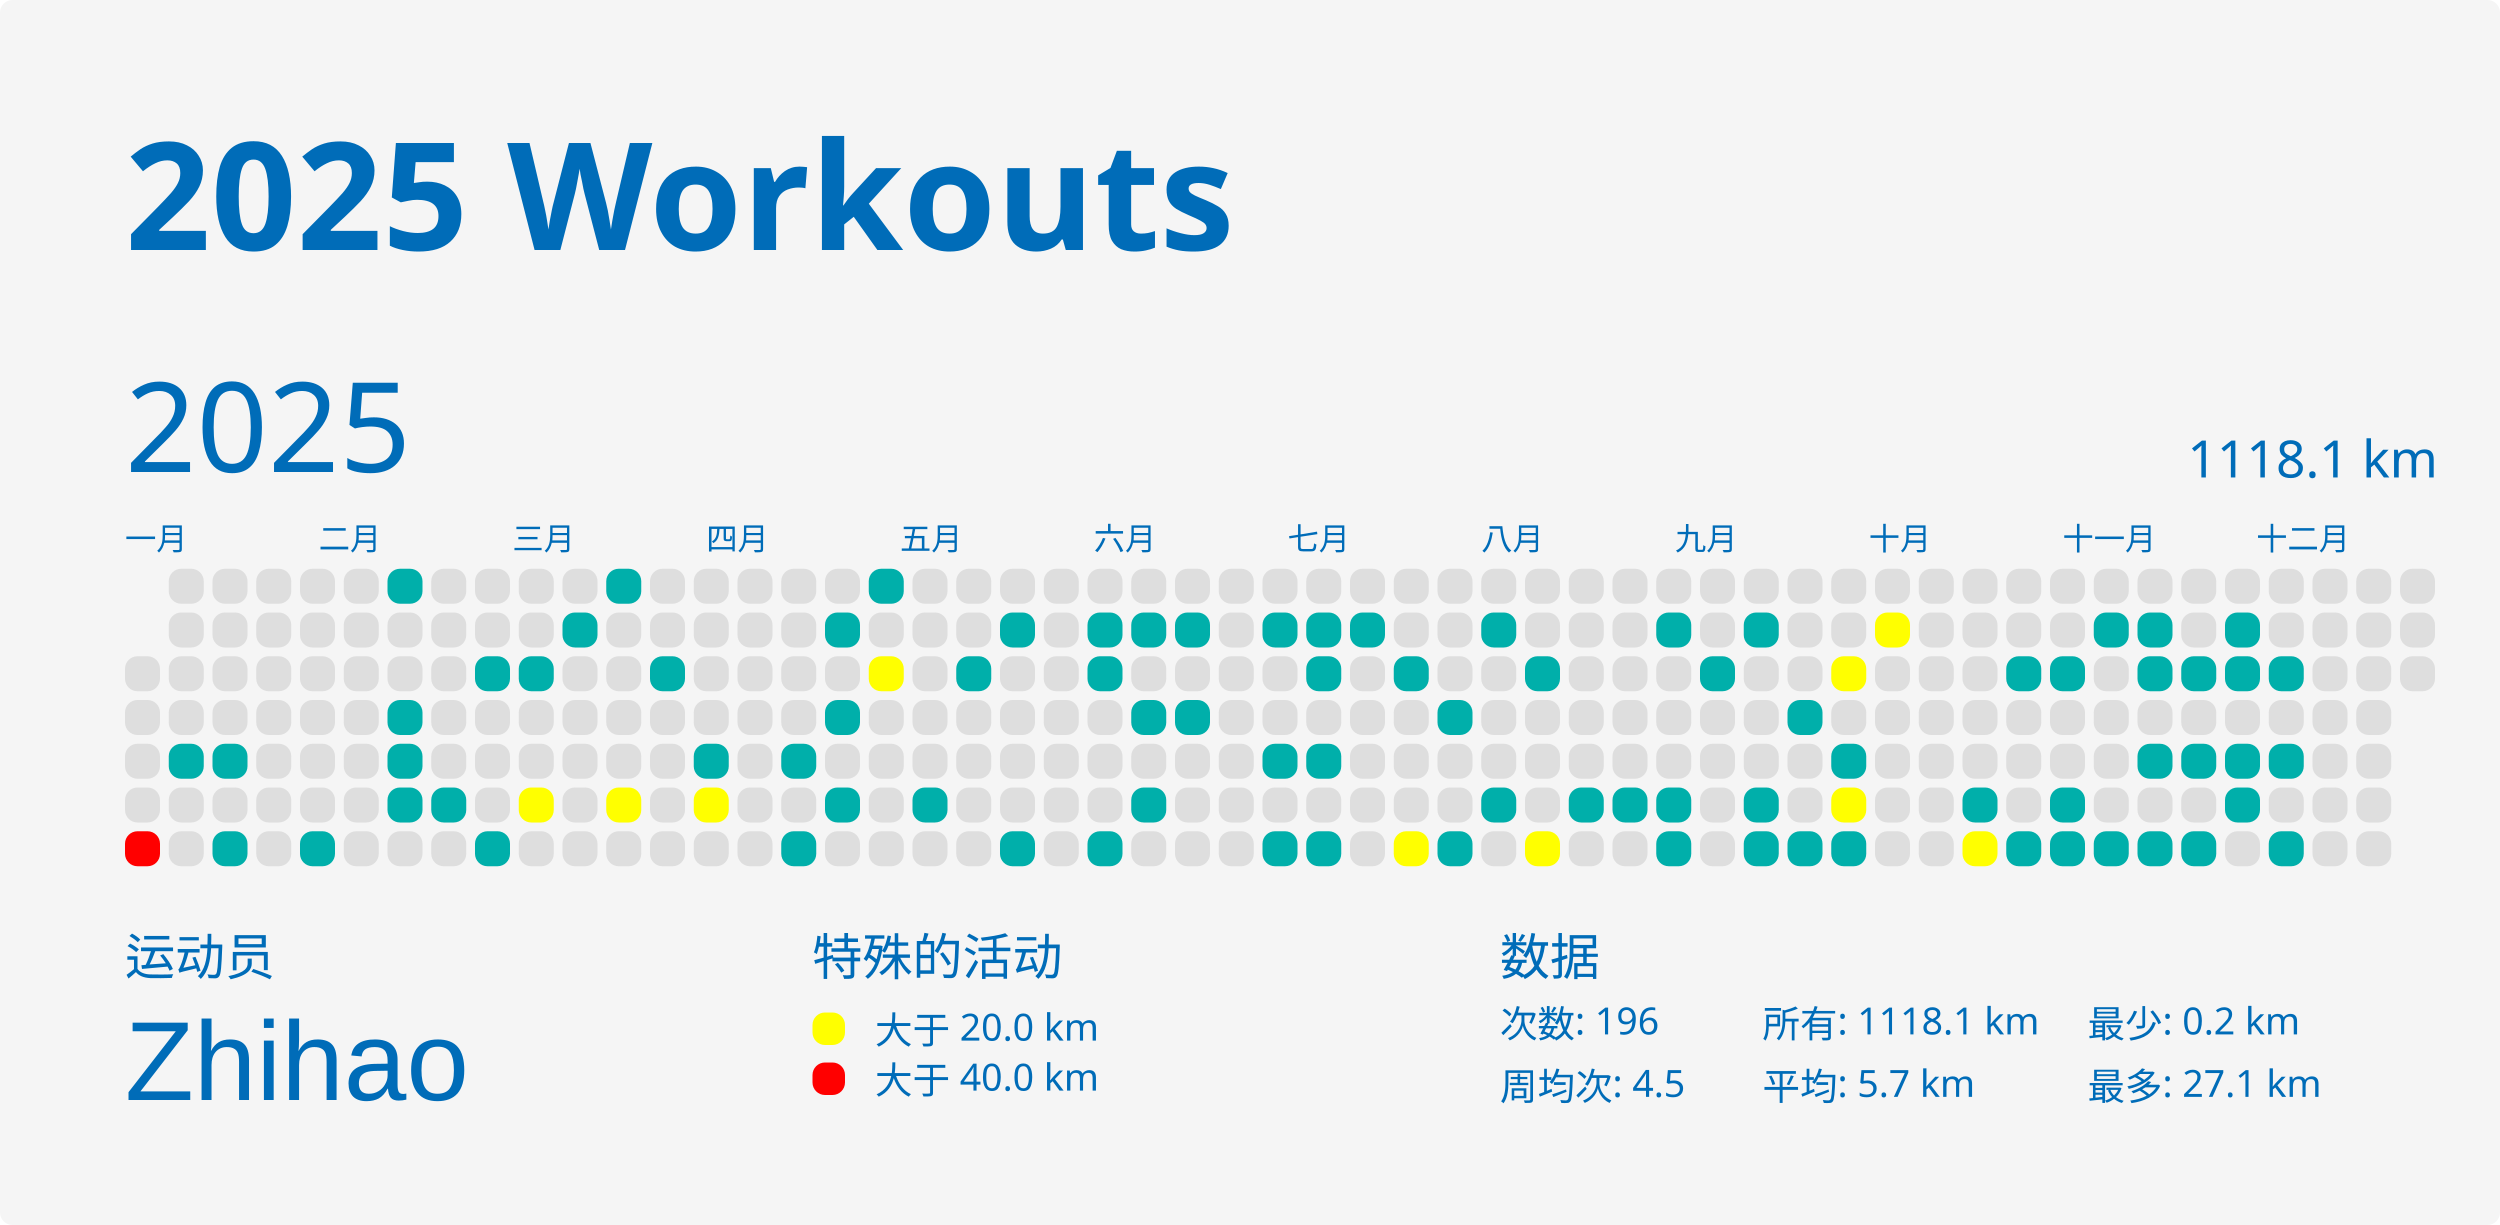
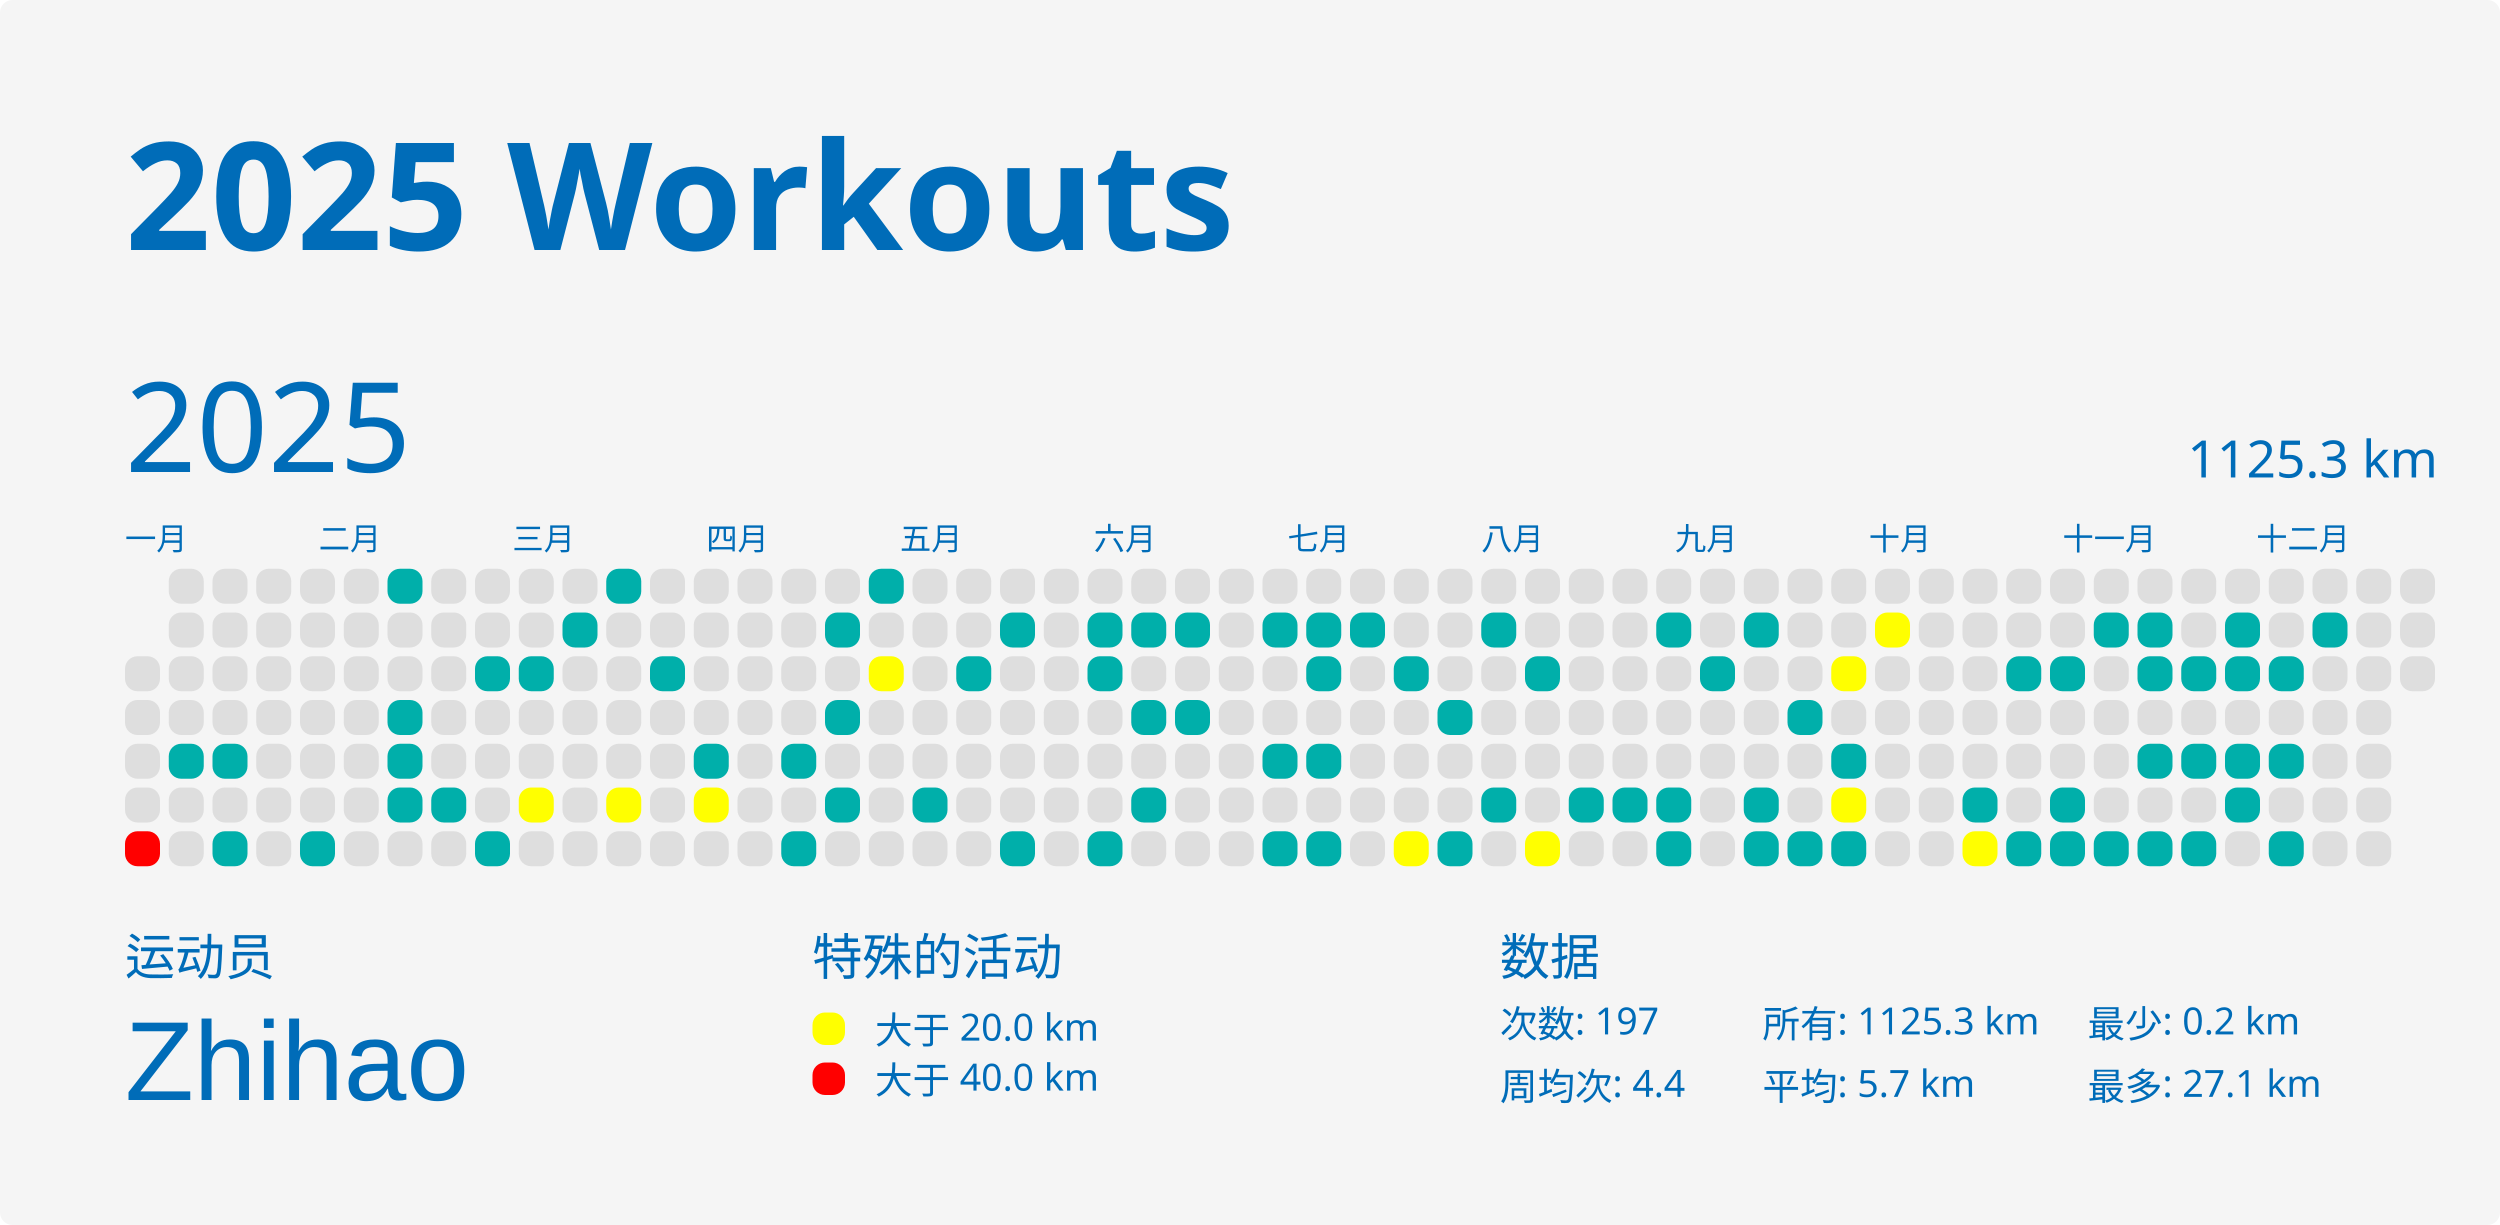
<svg xmlns="http://www.w3.org/2000/svg" baseProfile="full" height="98mm" version="1.1" viewBox="0,0,200,98" width="200mm">
  <defs />
  <rect fill="#f5f5f5" height="98" rx="1" ry="1" width="200" x="0" y="0" />
  <text fill="#006cb8" style="font-size:12px; font-family:MGI-Regular; font-weight:bold;" x="10" y="20">2025 Workouts</text>
  <text fill="#006cb8" style="font-size:4px; font-family:MGI-Regular" x="10" y="78">运动员</text>
  <text fill="#006cb8" style="font-size:9px; font-family:Arial" x="10" y="88">Zhihao</text>
  <text fill="#006cb8" style="font-size:4px; font-family:MGI-Regular" x="65" y="78">特殊的活动</text>
  <rect fill="yellow" height="2.6" rx="1" ry="1" width="2.6" x="65" y="81" />
  <text fill="#006cb8" style="font-size:3px; font-family:MGI-Regular" x="70" y="83.5">大于 20.0 km</text>
  <rect fill="red" height="2.6" rx="1" ry="1" width="2.6" x="65" y="85" />
  <text fill="#006cb8" style="font-size:3px; font-family:MGI-Regular" x="70" y="87.5">大于 40.0 km</text>
  <text fill="#006cb8" style="font-size:4px; font-family:MGI-Regular" x="120" y="78">数据</text>
-   <text fill="#006cb8" style="font-size:3px; font-family:MGI-Regular" x="120" y="83">次数: 196</text>
-   <text fill="#006cb8" style="font-size:3px; font-family:MGI-Regular" x="120" y="88">周均次: 4.5</text>
-   <text fill="#006cb8" style="font-size:3px; font-family:MGI-Regular" x="141" y="83">所有: 1118.1 km</text>
+   <text fill="#006cb8" style="font-size:3px; font-family:MGI-Regular" x="120" y="83">次数: 197</text>
+   <text fill="#006cb8" style="font-size:3px; font-family:MGI-Regular" x="120" y="88">周均次: 4.4</text>
+   <text fill="#006cb8" style="font-size:3px; font-family:MGI-Regular" x="141" y="83">所有: 1125.3 km</text>
  <text fill="#006cb8" style="font-size:3px; font-family:MGI-Regular" x="141" y="88">平均: 5.7 km</text>
  <text fill="#006cb8" style="font-size:3px; font-family:MGI-Regular" x="167" y="83">最少: 0.2 km</text>
  <text fill="#006cb8" style="font-size:3px; font-family:MGI-Regular" x="167" y="88">最多: 27.1 km</text>
  <text dominant-baseline="hanging" fill="#006cb8" style="font-size:10.0px; font-family:MGI-Regular;" x="10" y="30">2025</text>
-   <text dominant-baseline="hanging" fill="#006cb8" style="font-size:4.125px; font-family:MGI-Regular;" x="175" y="35">1118.1 km</text>
+   <text dominant-baseline="hanging" fill="#006cb8" style="font-size:4.125px; font-family:MGI-Regular;" x="175" y="35">1125.3 km</text>
  <text fill="#006cb8" style="font-size:2.5px; font-family:MGI-Regular" x="10.0" y="44">一月</text>
  <text fill="#006cb8" style="font-size:2.5px; font-family:MGI-Regular" x="25.5" y="44">二月</text>
  <text fill="#006cb8" style="font-size:2.5px; font-family:MGI-Regular" x="41.0" y="44">三月</text>
  <text fill="#006cb8" style="font-size:2.5px; font-family:MGI-Regular" x="56.5" y="44">四月</text>
  <text fill="#006cb8" style="font-size:2.5px; font-family:MGI-Regular" x="72.0" y="44">五月</text>
  <text fill="#006cb8" style="font-size:2.5px; font-family:MGI-Regular" x="87.5" y="44">六月</text>
  <text fill="#006cb8" style="font-size:2.5px; font-family:MGI-Regular" x="103.0" y="44">七月</text>
  <text fill="#006cb8" style="font-size:2.5px; font-family:MGI-Regular" x="118.5" y="44">八月</text>
  <text fill="#006cb8" style="font-size:2.5px; font-family:MGI-Regular" x="134.0" y="44">九月</text>
  <text fill="#006cb8" style="font-size:2.5px; font-family:MGI-Regular" x="149.5" y="44">十月</text>
  <text fill="#006cb8" style="font-size:2.5px; font-family:MGI-Regular" x="165.0" y="44">十一月</text>
  <text fill="#006cb8" style="font-size:2.5px; font-family:MGI-Regular" x="180.5" y="44">十二月</text>
  <rect fill="#dedede" height="2.8" rx="1" ry="1" width="2.8" x="10.0" y="52.5" />
  <rect fill="#dedede" height="2.8" rx="1" ry="1" width="2.8" x="10.0" y="56.0" />
  <rect fill="#dedede" height="2.8" rx="1" ry="1" width="2.8" x="10.0" y="59.5" />
  <rect fill="#dedede" height="2.8" rx="1" ry="1" width="2.8" x="10.0" y="63.0" />
  <rect fill="red" height="2.8" rx="1" ry="1" width="2.8" x="10.0" y="66.5" />
  <rect fill="#dedede" height="2.8" rx="1" ry="1" width="2.8" x="13.5" y="45.5" />
  <rect fill="#dedede" height="2.8" rx="1" ry="1" width="2.8" x="13.5" y="49.0" />
  <rect fill="#dedede" height="2.8" rx="1" ry="1" width="2.8" x="13.5" y="52.5" />
  <rect fill="#dedede" height="2.8" rx="1" ry="1" width="2.8" x="13.5" y="56.0" />
  <rect fill="#00AFAA" height="2.8" rx="1" ry="1" width="2.8" x="13.5" y="59.5" />
  <rect fill="#dedede" height="2.8" rx="1" ry="1" width="2.8" x="13.5" y="63.0" />
  <rect fill="#dedede" height="2.8" rx="1" ry="1" width="2.8" x="13.5" y="66.5" />
  <rect fill="#dedede" height="2.8" rx="1" ry="1" width="2.8" x="17.0" y="45.5" />
  <rect fill="#dedede" height="2.8" rx="1" ry="1" width="2.8" x="17.0" y="49.0" />
  <rect fill="#dedede" height="2.8" rx="1" ry="1" width="2.8" x="17.0" y="52.5" />
  <rect fill="#dedede" height="2.8" rx="1" ry="1" width="2.8" x="17.0" y="56.0" />
  <rect fill="#00AFAA" height="2.8" rx="1" ry="1" width="2.8" x="17.0" y="59.5" />
  <rect fill="#dedede" height="2.8" rx="1" ry="1" width="2.8" x="17.0" y="63.0" />
  <rect fill="#00AFAA" height="2.8" rx="1" ry="1" width="2.8" x="17.0" y="66.5" />
  <rect fill="#dedede" height="2.8" rx="1" ry="1" width="2.8" x="20.5" y="45.5" />
  <rect fill="#dedede" height="2.8" rx="1" ry="1" width="2.8" x="20.5" y="49.0" />
  <rect fill="#dedede" height="2.8" rx="1" ry="1" width="2.8" x="20.5" y="52.5" />
  <rect fill="#dedede" height="2.8" rx="1" ry="1" width="2.8" x="20.5" y="56.0" />
  <rect fill="#dedede" height="2.8" rx="1" ry="1" width="2.8" x="20.5" y="59.5" />
  <rect fill="#dedede" height="2.8" rx="1" ry="1" width="2.8" x="20.5" y="63.0" />
  <rect fill="#dedede" height="2.8" rx="1" ry="1" width="2.8" x="20.5" y="66.5" />
  <rect fill="#dedede" height="2.8" rx="1" ry="1" width="2.8" x="24.0" y="45.5" />
  <rect fill="#dedede" height="2.8" rx="1" ry="1" width="2.8" x="24.0" y="49.0" />
  <rect fill="#dedede" height="2.8" rx="1" ry="1" width="2.8" x="24.0" y="52.5" />
  <rect fill="#dedede" height="2.8" rx="1" ry="1" width="2.8" x="24.0" y="56.0" />
  <rect fill="#dedede" height="2.8" rx="1" ry="1" width="2.8" x="24.0" y="59.5" />
  <rect fill="#dedede" height="2.8" rx="1" ry="1" width="2.8" x="24.0" y="63.0" />
  <rect fill="#00AFAA" height="2.8" rx="1" ry="1" width="2.8" x="24.0" y="66.5" />
  <rect fill="#dedede" height="2.8" rx="1" ry="1" width="2.8" x="27.5" y="45.5" />
  <rect fill="#dedede" height="2.8" rx="1" ry="1" width="2.8" x="27.5" y="49.0" />
  <rect fill="#dedede" height="2.8" rx="1" ry="1" width="2.8" x="27.5" y="52.5" />
  <rect fill="#dedede" height="2.8" rx="1" ry="1" width="2.8" x="27.5" y="56.0" />
  <rect fill="#dedede" height="2.8" rx="1" ry="1" width="2.8" x="27.5" y="59.5" />
  <rect fill="#dedede" height="2.8" rx="1" ry="1" width="2.8" x="27.5" y="63.0" />
  <rect fill="#dedede" height="2.8" rx="1" ry="1" width="2.8" x="27.5" y="66.5" />
  <rect fill="#00AFAA" height="2.8" rx="1" ry="1" width="2.8" x="31.0" y="45.5" />
  <rect fill="#dedede" height="2.8" rx="1" ry="1" width="2.8" x="31.0" y="49.0" />
  <rect fill="#dedede" height="2.8" rx="1" ry="1" width="2.8" x="31.0" y="52.5" />
  <rect fill="#00AFAA" height="2.8" rx="1" ry="1" width="2.8" x="31.0" y="56.0" />
  <rect fill="#00AFAA" height="2.8" rx="1" ry="1" width="2.8" x="31.0" y="59.5" />
  <rect fill="#00AFAA" height="2.8" rx="1" ry="1" width="2.8" x="31.0" y="63.0" />
  <rect fill="#dedede" height="2.8" rx="1" ry="1" width="2.8" x="31.0" y="66.5" />
  <rect fill="#dedede" height="2.8" rx="1" ry="1" width="2.8" x="34.5" y="45.5" />
  <rect fill="#dedede" height="2.8" rx="1" ry="1" width="2.8" x="34.5" y="49.0" />
  <rect fill="#dedede" height="2.8" rx="1" ry="1" width="2.8" x="34.5" y="52.5" />
  <rect fill="#dedede" height="2.8" rx="1" ry="1" width="2.8" x="34.5" y="56.0" />
  <rect fill="#dedede" height="2.8" rx="1" ry="1" width="2.8" x="34.5" y="59.5" />
  <rect fill="#00AFAA" height="2.8" rx="1" ry="1" width="2.8" x="34.5" y="63.0" />
  <rect fill="#dedede" height="2.8" rx="1" ry="1" width="2.8" x="34.5" y="66.5" />
  <rect fill="#dedede" height="2.8" rx="1" ry="1" width="2.8" x="38.0" y="45.5" />
  <rect fill="#dedede" height="2.8" rx="1" ry="1" width="2.8" x="38.0" y="49.0" />
  <rect fill="#00AFAA" height="2.8" rx="1" ry="1" width="2.8" x="38.0" y="52.5" />
  <rect fill="#dedede" height="2.8" rx="1" ry="1" width="2.8" x="38.0" y="56.0" />
  <rect fill="#dedede" height="2.8" rx="1" ry="1" width="2.8" x="38.0" y="59.5" />
  <rect fill="#dedede" height="2.8" rx="1" ry="1" width="2.8" x="38.0" y="63.0" />
  <rect fill="#00AFAA" height="2.8" rx="1" ry="1" width="2.8" x="38.0" y="66.5" />
  <rect fill="#dedede" height="2.8" rx="1" ry="1" width="2.8" x="41.5" y="45.5" />
  <rect fill="#dedede" height="2.8" rx="1" ry="1" width="2.8" x="41.5" y="49.0" />
  <rect fill="#00AFAA" height="2.8" rx="1" ry="1" width="2.8" x="41.5" y="52.5" />
  <rect fill="#dedede" height="2.8" rx="1" ry="1" width="2.8" x="41.5" y="56.0" />
  <rect fill="#dedede" height="2.8" rx="1" ry="1" width="2.8" x="41.5" y="59.5" />
  <rect fill="yellow" height="2.8" rx="1" ry="1" width="2.8" x="41.5" y="63.0" />
  <rect fill="#dedede" height="2.8" rx="1" ry="1" width="2.8" x="41.5" y="66.5" />
  <rect fill="#dedede" height="2.8" rx="1" ry="1" width="2.8" x="45.0" y="45.5" />
  <rect fill="#00AFAA" height="2.8" rx="1" ry="1" width="2.8" x="45.0" y="49.0" />
  <rect fill="#dedede" height="2.8" rx="1" ry="1" width="2.8" x="45.0" y="52.5" />
  <rect fill="#dedede" height="2.8" rx="1" ry="1" width="2.8" x="45.0" y="56.0" />
  <rect fill="#dedede" height="2.8" rx="1" ry="1" width="2.8" x="45.0" y="59.5" />
  <rect fill="#dedede" height="2.8" rx="1" ry="1" width="2.8" x="45.0" y="63.0" />
  <rect fill="#dedede" height="2.8" rx="1" ry="1" width="2.8" x="45.0" y="66.5" />
  <rect fill="#00AFAA" height="2.8" rx="1" ry="1" width="2.8" x="48.5" y="45.5" />
  <rect fill="#dedede" height="2.8" rx="1" ry="1" width="2.8" x="48.5" y="49.0" />
  <rect fill="#dedede" height="2.8" rx="1" ry="1" width="2.8" x="48.5" y="52.5" />
  <rect fill="#dedede" height="2.8" rx="1" ry="1" width="2.8" x="48.5" y="56.0" />
  <rect fill="#dedede" height="2.8" rx="1" ry="1" width="2.8" x="48.5" y="59.5" />
  <rect fill="yellow" height="2.8" rx="1" ry="1" width="2.8" x="48.5" y="63.0" />
  <rect fill="#dedede" height="2.8" rx="1" ry="1" width="2.8" x="48.5" y="66.5" />
  <rect fill="#dedede" height="2.8" rx="1" ry="1" width="2.8" x="52.0" y="45.5" />
  <rect fill="#dedede" height="2.8" rx="1" ry="1" width="2.8" x="52.0" y="49.0" />
  <rect fill="#00AFAA" height="2.8" rx="1" ry="1" width="2.8" x="52.0" y="52.5" />
  <rect fill="#dedede" height="2.8" rx="1" ry="1" width="2.8" x="52.0" y="56.0" />
  <rect fill="#dedede" height="2.8" rx="1" ry="1" width="2.8" x="52.0" y="59.5" />
  <rect fill="#dedede" height="2.8" rx="1" ry="1" width="2.8" x="52.0" y="63.0" />
  <rect fill="#dedede" height="2.8" rx="1" ry="1" width="2.8" x="52.0" y="66.5" />
  <rect fill="#dedede" height="2.8" rx="1" ry="1" width="2.8" x="55.5" y="45.5" />
  <rect fill="#dedede" height="2.8" rx="1" ry="1" width="2.8" x="55.5" y="49.0" />
  <rect fill="#dedede" height="2.8" rx="1" ry="1" width="2.8" x="55.5" y="52.5" />
  <rect fill="#dedede" height="2.8" rx="1" ry="1" width="2.8" x="55.5" y="56.0" />
  <rect fill="#00AFAA" height="2.8" rx="1" ry="1" width="2.8" x="55.5" y="59.5" />
  <rect fill="yellow" height="2.8" rx="1" ry="1" width="2.8" x="55.5" y="63.0" />
  <rect fill="#dedede" height="2.8" rx="1" ry="1" width="2.8" x="55.5" y="66.5" />
  <rect fill="#dedede" height="2.8" rx="1" ry="1" width="2.8" x="59.0" y="45.5" />
  <rect fill="#dedede" height="2.8" rx="1" ry="1" width="2.8" x="59.0" y="49.0" />
  <rect fill="#dedede" height="2.8" rx="1" ry="1" width="2.8" x="59.0" y="52.5" />
  <rect fill="#dedede" height="2.8" rx="1" ry="1" width="2.8" x="59.0" y="56.0" />
  <rect fill="#dedede" height="2.8" rx="1" ry="1" width="2.8" x="59.0" y="59.5" />
  <rect fill="#dedede" height="2.8" rx="1" ry="1" width="2.8" x="59.0" y="63.0" />
  <rect fill="#dedede" height="2.8" rx="1" ry="1" width="2.8" x="59.0" y="66.5" />
  <rect fill="#dedede" height="2.8" rx="1" ry="1" width="2.8" x="62.5" y="45.5" />
  <rect fill="#dedede" height="2.8" rx="1" ry="1" width="2.8" x="62.5" y="49.0" />
  <rect fill="#dedede" height="2.8" rx="1" ry="1" width="2.8" x="62.5" y="52.5" />
  <rect fill="#dedede" height="2.8" rx="1" ry="1" width="2.8" x="62.5" y="56.0" />
  <rect fill="#00AFAA" height="2.8" rx="1" ry="1" width="2.8" x="62.5" y="59.5" />
  <rect fill="#dedede" height="2.8" rx="1" ry="1" width="2.8" x="62.5" y="63.0" />
  <rect fill="#00AFAA" height="2.8" rx="1" ry="1" width="2.8" x="62.5" y="66.5" />
  <rect fill="#dedede" height="2.8" rx="1" ry="1" width="2.8" x="66.0" y="45.5" />
  <rect fill="#00AFAA" height="2.8" rx="1" ry="1" width="2.8" x="66.0" y="49.0" />
  <rect fill="#dedede" height="2.8" rx="1" ry="1" width="2.8" x="66.0" y="52.5" />
  <rect fill="#00AFAA" height="2.8" rx="1" ry="1" width="2.8" x="66.0" y="56.0" />
  <rect fill="#dedede" height="2.8" rx="1" ry="1" width="2.8" x="66.0" y="59.5" />
  <rect fill="#00AFAA" height="2.8" rx="1" ry="1" width="2.8" x="66.0" y="63.0" />
  <rect fill="#dedede" height="2.8" rx="1" ry="1" width="2.8" x="66.0" y="66.5" />
  <rect fill="#00AFAA" height="2.8" rx="1" ry="1" width="2.8" x="69.5" y="45.5" />
  <rect fill="#dedede" height="2.8" rx="1" ry="1" width="2.8" x="69.5" y="49.0" />
  <rect fill="yellow" height="2.8" rx="1" ry="1" width="2.8" x="69.5" y="52.5" />
  <rect fill="#dedede" height="2.8" rx="1" ry="1" width="2.8" x="69.5" y="56.0" />
  <rect fill="#dedede" height="2.8" rx="1" ry="1" width="2.8" x="69.5" y="59.5" />
  <rect fill="#dedede" height="2.8" rx="1" ry="1" width="2.8" x="69.5" y="63.0" />
  <rect fill="#dedede" height="2.8" rx="1" ry="1" width="2.8" x="69.5" y="66.5" />
  <rect fill="#dedede" height="2.8" rx="1" ry="1" width="2.8" x="73.0" y="45.5" />
  <rect fill="#dedede" height="2.8" rx="1" ry="1" width="2.8" x="73.0" y="49.0" />
  <rect fill="#dedede" height="2.8" rx="1" ry="1" width="2.8" x="73.0" y="52.5" />
  <rect fill="#dedede" height="2.8" rx="1" ry="1" width="2.8" x="73.0" y="56.0" />
  <rect fill="#dedede" height="2.8" rx="1" ry="1" width="2.8" x="73.0" y="59.5" />
  <rect fill="#00AFAA" height="2.8" rx="1" ry="1" width="2.8" x="73.0" y="63.0" />
  <rect fill="#dedede" height="2.8" rx="1" ry="1" width="2.8" x="73.0" y="66.5" />
  <rect fill="#dedede" height="2.8" rx="1" ry="1" width="2.8" x="76.5" y="45.5" />
  <rect fill="#dedede" height="2.8" rx="1" ry="1" width="2.8" x="76.5" y="49.0" />
  <rect fill="#00AFAA" height="2.8" rx="1" ry="1" width="2.8" x="76.5" y="52.5" />
  <rect fill="#dedede" height="2.8" rx="1" ry="1" width="2.8" x="76.5" y="56.0" />
  <rect fill="#dedede" height="2.8" rx="1" ry="1" width="2.8" x="76.5" y="59.5" />
  <rect fill="#dedede" height="2.8" rx="1" ry="1" width="2.8" x="76.5" y="63.0" />
  <rect fill="#dedede" height="2.8" rx="1" ry="1" width="2.8" x="76.5" y="66.5" />
  <rect fill="#dedede" height="2.8" rx="1" ry="1" width="2.8" x="80.0" y="45.5" />
  <rect fill="#00AFAA" height="2.8" rx="1" ry="1" width="2.8" x="80.0" y="49.0" />
  <rect fill="#dedede" height="2.8" rx="1" ry="1" width="2.8" x="80.0" y="52.5" />
  <rect fill="#dedede" height="2.8" rx="1" ry="1" width="2.8" x="80.0" y="56.0" />
  <rect fill="#dedede" height="2.8" rx="1" ry="1" width="2.8" x="80.0" y="59.5" />
  <rect fill="#dedede" height="2.8" rx="1" ry="1" width="2.8" x="80.0" y="63.0" />
  <rect fill="#00AFAA" height="2.8" rx="1" ry="1" width="2.8" x="80.0" y="66.5" />
  <rect fill="#dedede" height="2.8" rx="1" ry="1" width="2.8" x="83.5" y="45.5" />
  <rect fill="#dedede" height="2.8" rx="1" ry="1" width="2.8" x="83.5" y="49.0" />
  <rect fill="#dedede" height="2.8" rx="1" ry="1" width="2.8" x="83.5" y="52.5" />
  <rect fill="#dedede" height="2.8" rx="1" ry="1" width="2.8" x="83.5" y="56.0" />
  <rect fill="#dedede" height="2.8" rx="1" ry="1" width="2.8" x="83.5" y="59.5" />
  <rect fill="#dedede" height="2.8" rx="1" ry="1" width="2.8" x="83.5" y="63.0" />
  <rect fill="#dedede" height="2.8" rx="1" ry="1" width="2.8" x="83.5" y="66.5" />
  <rect fill="#dedede" height="2.8" rx="1" ry="1" width="2.8" x="87.0" y="45.5" />
  <rect fill="#00AFAA" height="2.8" rx="1" ry="1" width="2.8" x="87.0" y="49.0" />
  <rect fill="#00AFAA" height="2.8" rx="1" ry="1" width="2.8" x="87.0" y="52.5" />
  <rect fill="#dedede" height="2.8" rx="1" ry="1" width="2.8" x="87.0" y="56.0" />
  <rect fill="#dedede" height="2.8" rx="1" ry="1" width="2.8" x="87.0" y="59.5" />
  <rect fill="#dedede" height="2.8" rx="1" ry="1" width="2.8" x="87.0" y="63.0" />
  <rect fill="#00AFAA" height="2.8" rx="1" ry="1" width="2.8" x="87.0" y="66.5" />
  <rect fill="#dedede" height="2.8" rx="1" ry="1" width="2.8" x="90.5" y="45.5" />
  <rect fill="#00AFAA" height="2.8" rx="1" ry="1" width="2.8" x="90.5" y="49.0" />
  <rect fill="#dedede" height="2.8" rx="1" ry="1" width="2.8" x="90.5" y="52.5" />
  <rect fill="#00AFAA" height="2.8" rx="1" ry="1" width="2.8" x="90.5" y="56.0" />
  <rect fill="#dedede" height="2.8" rx="1" ry="1" width="2.8" x="90.5" y="59.5" />
  <rect fill="#00AFAA" height="2.8" rx="1" ry="1" width="2.8" x="90.5" y="63.0" />
  <rect fill="#dedede" height="2.8" rx="1" ry="1" width="2.8" x="90.5" y="66.5" />
  <rect fill="#dedede" height="2.8" rx="1" ry="1" width="2.8" x="94.0" y="45.5" />
  <rect fill="#00AFAA" height="2.8" rx="1" ry="1" width="2.8" x="94.0" y="49.0" />
  <rect fill="#dedede" height="2.8" rx="1" ry="1" width="2.8" x="94.0" y="52.5" />
  <rect fill="#00AFAA" height="2.8" rx="1" ry="1" width="2.8" x="94.0" y="56.0" />
  <rect fill="#dedede" height="2.8" rx="1" ry="1" width="2.8" x="94.0" y="59.5" />
  <rect fill="#dedede" height="2.8" rx="1" ry="1" width="2.8" x="94.0" y="63.0" />
  <rect fill="#dedede" height="2.8" rx="1" ry="1" width="2.8" x="94.0" y="66.5" />
  <rect fill="#dedede" height="2.8" rx="1" ry="1" width="2.8" x="97.5" y="45.5" />
  <rect fill="#dedede" height="2.8" rx="1" ry="1" width="2.8" x="97.5" y="49.0" />
  <rect fill="#dedede" height="2.8" rx="1" ry="1" width="2.8" x="97.5" y="52.5" />
  <rect fill="#dedede" height="2.8" rx="1" ry="1" width="2.8" x="97.5" y="56.0" />
  <rect fill="#dedede" height="2.8" rx="1" ry="1" width="2.8" x="97.5" y="59.5" />
  <rect fill="#dedede" height="2.8" rx="1" ry="1" width="2.8" x="97.5" y="63.0" />
  <rect fill="#dedede" height="2.8" rx="1" ry="1" width="2.8" x="97.5" y="66.5" />
  <rect fill="#dedede" height="2.8" rx="1" ry="1" width="2.8" x="101.0" y="45.5" />
  <rect fill="#00AFAA" height="2.8" rx="1" ry="1" width="2.8" x="101.0" y="49.0" />
  <rect fill="#dedede" height="2.8" rx="1" ry="1" width="2.8" x="101.0" y="52.5" />
  <rect fill="#dedede" height="2.8" rx="1" ry="1" width="2.8" x="101.0" y="56.0" />
  <rect fill="#00AFAA" height="2.8" rx="1" ry="1" width="2.8" x="101.0" y="59.5" />
  <rect fill="#dedede" height="2.8" rx="1" ry="1" width="2.8" x="101.0" y="63.0" />
  <rect fill="#00AFAA" height="2.8" rx="1" ry="1" width="2.8" x="101.0" y="66.5" />
  <rect fill="#dedede" height="2.8" rx="1" ry="1" width="2.8" x="104.5" y="45.5" />
  <rect fill="#00AFAA" height="2.8" rx="1" ry="1" width="2.8" x="104.5" y="49.0" />
  <rect fill="#00AFAA" height="2.8" rx="1" ry="1" width="2.8" x="104.5" y="52.5" />
  <rect fill="#dedede" height="2.8" rx="1" ry="1" width="2.8" x="104.5" y="56.0" />
  <rect fill="#00AFAA" height="2.8" rx="1" ry="1" width="2.8" x="104.5" y="59.5" />
  <rect fill="#dedede" height="2.8" rx="1" ry="1" width="2.8" x="104.5" y="63.0" />
  <rect fill="#00AFAA" height="2.8" rx="1" ry="1" width="2.8" x="104.5" y="66.5" />
  <rect fill="#dedede" height="2.8" rx="1" ry="1" width="2.8" x="108.0" y="45.5" />
  <rect fill="#00AFAA" height="2.8" rx="1" ry="1" width="2.8" x="108.0" y="49.0" />
  <rect fill="#dedede" height="2.8" rx="1" ry="1" width="2.8" x="108.0" y="52.5" />
  <rect fill="#dedede" height="2.8" rx="1" ry="1" width="2.8" x="108.0" y="56.0" />
  <rect fill="#dedede" height="2.8" rx="1" ry="1" width="2.8" x="108.0" y="59.5" />
  <rect fill="#dedede" height="2.8" rx="1" ry="1" width="2.8" x="108.0" y="63.0" />
  <rect fill="#dedede" height="2.8" rx="1" ry="1" width="2.8" x="108.0" y="66.5" />
  <rect fill="#dedede" height="2.8" rx="1" ry="1" width="2.8" x="111.5" y="45.5" />
  <rect fill="#dedede" height="2.8" rx="1" ry="1" width="2.8" x="111.5" y="49.0" />
  <rect fill="#00AFAA" height="2.8" rx="1" ry="1" width="2.8" x="111.5" y="52.5" />
  <rect fill="#dedede" height="2.8" rx="1" ry="1" width="2.8" x="111.5" y="56.0" />
  <rect fill="#dedede" height="2.8" rx="1" ry="1" width="2.8" x="111.5" y="59.5" />
  <rect fill="#dedede" height="2.8" rx="1" ry="1" width="2.8" x="111.5" y="63.0" />
  <rect fill="yellow" height="2.8" rx="1" ry="1" width="2.8" x="111.5" y="66.5" />
  <rect fill="#dedede" height="2.8" rx="1" ry="1" width="2.8" x="115.0" y="45.5" />
  <rect fill="#dedede" height="2.8" rx="1" ry="1" width="2.8" x="115.0" y="49.0" />
  <rect fill="#dedede" height="2.8" rx="1" ry="1" width="2.8" x="115.0" y="52.5" />
  <rect fill="#00AFAA" height="2.8" rx="1" ry="1" width="2.8" x="115.0" y="56.0" />
  <rect fill="#dedede" height="2.8" rx="1" ry="1" width="2.8" x="115.0" y="59.5" />
  <rect fill="#dedede" height="2.8" rx="1" ry="1" width="2.8" x="115.0" y="63.0" />
  <rect fill="#00AFAA" height="2.8" rx="1" ry="1" width="2.8" x="115.0" y="66.5" />
  <rect fill="#dedede" height="2.8" rx="1" ry="1" width="2.8" x="118.5" y="45.5" />
  <rect fill="#00AFAA" height="2.8" rx="1" ry="1" width="2.8" x="118.5" y="49.0" />
  <rect fill="#dedede" height="2.8" rx="1" ry="1" width="2.8" x="118.5" y="52.5" />
  <rect fill="#dedede" height="2.8" rx="1" ry="1" width="2.8" x="118.5" y="56.0" />
  <rect fill="#dedede" height="2.8" rx="1" ry="1" width="2.8" x="118.5" y="59.5" />
  <rect fill="#00AFAA" height="2.8" rx="1" ry="1" width="2.8" x="118.5" y="63.0" />
  <rect fill="#dedede" height="2.8" rx="1" ry="1" width="2.8" x="118.5" y="66.5" />
  <rect fill="#dedede" height="2.8" rx="1" ry="1" width="2.8" x="122.0" y="45.5" />
  <rect fill="#dedede" height="2.8" rx="1" ry="1" width="2.8" x="122.0" y="49.0" />
  <rect fill="#00AFAA" height="2.8" rx="1" ry="1" width="2.8" x="122.0" y="52.5" />
  <rect fill="#dedede" height="2.8" rx="1" ry="1" width="2.8" x="122.0" y="56.0" />
  <rect fill="#dedede" height="2.8" rx="1" ry="1" width="2.8" x="122.0" y="59.5" />
  <rect fill="#dedede" height="2.8" rx="1" ry="1" width="2.8" x="122.0" y="63.0" />
  <rect fill="yellow" height="2.8" rx="1" ry="1" width="2.8" x="122.0" y="66.5" />
  <rect fill="#dedede" height="2.8" rx="1" ry="1" width="2.8" x="125.5" y="45.5" />
  <rect fill="#dedede" height="2.8" rx="1" ry="1" width="2.8" x="125.5" y="49.0" />
  <rect fill="#dedede" height="2.8" rx="1" ry="1" width="2.8" x="125.5" y="52.5" />
  <rect fill="#dedede" height="2.8" rx="1" ry="1" width="2.8" x="125.5" y="56.0" />
  <rect fill="#dedede" height="2.8" rx="1" ry="1" width="2.8" x="125.5" y="59.5" />
  <rect fill="#00AFAA" height="2.8" rx="1" ry="1" width="2.8" x="125.5" y="63.0" />
  <rect fill="#dedede" height="2.8" rx="1" ry="1" width="2.8" x="125.5" y="66.5" />
  <rect fill="#dedede" height="2.8" rx="1" ry="1" width="2.8" x="129.0" y="45.5" />
  <rect fill="#dedede" height="2.8" rx="1" ry="1" width="2.8" x="129.0" y="49.0" />
  <rect fill="#dedede" height="2.8" rx="1" ry="1" width="2.8" x="129.0" y="52.5" />
  <rect fill="#dedede" height="2.8" rx="1" ry="1" width="2.8" x="129.0" y="56.0" />
  <rect fill="#dedede" height="2.8" rx="1" ry="1" width="2.8" x="129.0" y="59.5" />
  <rect fill="#00AFAA" height="2.8" rx="1" ry="1" width="2.8" x="129.0" y="63.0" />
  <rect fill="#dedede" height="2.8" rx="1" ry="1" width="2.8" x="129.0" y="66.5" />
  <rect fill="#dedede" height="2.8" rx="1" ry="1" width="2.8" x="132.5" y="45.5" />
  <rect fill="#00AFAA" height="2.8" rx="1" ry="1" width="2.8" x="132.5" y="49.0" />
  <rect fill="#dedede" height="2.8" rx="1" ry="1" width="2.8" x="132.5" y="52.5" />
  <rect fill="#dedede" height="2.8" rx="1" ry="1" width="2.8" x="132.5" y="56.0" />
  <rect fill="#dedede" height="2.8" rx="1" ry="1" width="2.8" x="132.5" y="59.5" />
  <rect fill="#00AFAA" height="2.8" rx="1" ry="1" width="2.8" x="132.5" y="63.0" />
  <rect fill="#00AFAA" height="2.8" rx="1" ry="1" width="2.8" x="132.5" y="66.5" />
  <rect fill="#dedede" height="2.8" rx="1" ry="1" width="2.8" x="136.0" y="45.5" />
  <rect fill="#dedede" height="2.8" rx="1" ry="1" width="2.8" x="136.0" y="49.0" />
  <rect fill="#00AFAA" height="2.8" rx="1" ry="1" width="2.8" x="136.0" y="52.5" />
  <rect fill="#dedede" height="2.8" rx="1" ry="1" width="2.8" x="136.0" y="56.0" />
  <rect fill="#dedede" height="2.8" rx="1" ry="1" width="2.8" x="136.0" y="59.5" />
  <rect fill="#dedede" height="2.8" rx="1" ry="1" width="2.8" x="136.0" y="63.0" />
  <rect fill="#dedede" height="2.8" rx="1" ry="1" width="2.8" x="136.0" y="66.5" />
  <rect fill="#dedede" height="2.8" rx="1" ry="1" width="2.8" x="139.5" y="45.5" />
  <rect fill="#00AFAA" height="2.8" rx="1" ry="1" width="2.8" x="139.5" y="49.0" />
  <rect fill="#dedede" height="2.8" rx="1" ry="1" width="2.8" x="139.5" y="52.5" />
  <rect fill="#dedede" height="2.8" rx="1" ry="1" width="2.8" x="139.5" y="56.0" />
  <rect fill="#dedede" height="2.8" rx="1" ry="1" width="2.8" x="139.5" y="59.5" />
  <rect fill="#00AFAA" height="2.8" rx="1" ry="1" width="2.8" x="139.5" y="63.0" />
  <rect fill="#00AFAA" height="2.8" rx="1" ry="1" width="2.8" x="139.5" y="66.5" />
  <rect fill="#dedede" height="2.8" rx="1" ry="1" width="2.8" x="143.0" y="45.5" />
  <rect fill="#dedede" height="2.8" rx="1" ry="1" width="2.8" x="143.0" y="49.0" />
  <rect fill="#dedede" height="2.8" rx="1" ry="1" width="2.8" x="143.0" y="52.5" />
  <rect fill="#00AFAA" height="2.8" rx="1" ry="1" width="2.8" x="143.0" y="56.0" />
  <rect fill="#dedede" height="2.8" rx="1" ry="1" width="2.8" x="143.0" y="59.5" />
  <rect fill="#dedede" height="2.8" rx="1" ry="1" width="2.8" x="143.0" y="63.0" />
  <rect fill="#00AFAA" height="2.8" rx="1" ry="1" width="2.8" x="143.0" y="66.5" />
  <rect fill="#dedede" height="2.8" rx="1" ry="1" width="2.8" x="146.5" y="45.5" />
  <rect fill="#dedede" height="2.8" rx="1" ry="1" width="2.8" x="146.5" y="49.0" />
  <rect fill="yellow" height="2.8" rx="1" ry="1" width="2.8" x="146.5" y="52.5" />
  <rect fill="#dedede" height="2.8" rx="1" ry="1" width="2.8" x="146.5" y="56.0" />
  <rect fill="#00AFAA" height="2.8" rx="1" ry="1" width="2.8" x="146.5" y="59.5" />
  <rect fill="yellow" height="2.8" rx="1" ry="1" width="2.8" x="146.5" y="63.0" />
  <rect fill="#00AFAA" height="2.8" rx="1" ry="1" width="2.8" x="146.5" y="66.5" />
  <rect fill="#dedede" height="2.8" rx="1" ry="1" width="2.8" x="150.0" y="45.5" />
  <rect fill="yellow" height="2.8" rx="1" ry="1" width="2.8" x="150.0" y="49.0" />
  <rect fill="#dedede" height="2.8" rx="1" ry="1" width="2.8" x="150.0" y="52.5" />
  <rect fill="#dedede" height="2.8" rx="1" ry="1" width="2.8" x="150.0" y="56.0" />
  <rect fill="#dedede" height="2.8" rx="1" ry="1" width="2.8" x="150.0" y="59.5" />
  <rect fill="#dedede" height="2.8" rx="1" ry="1" width="2.8" x="150.0" y="63.0" />
  <rect fill="#dedede" height="2.8" rx="1" ry="1" width="2.8" x="150.0" y="66.5" />
  <rect fill="#dedede" height="2.8" rx="1" ry="1" width="2.8" x="153.5" y="45.5" />
  <rect fill="#dedede" height="2.8" rx="1" ry="1" width="2.8" x="153.5" y="49.0" />
  <rect fill="#dedede" height="2.8" rx="1" ry="1" width="2.8" x="153.5" y="52.5" />
  <rect fill="#dedede" height="2.8" rx="1" ry="1" width="2.8" x="153.5" y="56.0" />
  <rect fill="#dedede" height="2.8" rx="1" ry="1" width="2.8" x="153.5" y="59.5" />
  <rect fill="#dedede" height="2.8" rx="1" ry="1" width="2.8" x="153.5" y="63.0" />
  <rect fill="#dedede" height="2.8" rx="1" ry="1" width="2.8" x="153.5" y="66.5" />
  <rect fill="#dedede" height="2.8" rx="1" ry="1" width="2.8" x="157.0" y="45.5" />
  <rect fill="#dedede" height="2.8" rx="1" ry="1" width="2.8" x="157.0" y="49.0" />
  <rect fill="#dedede" height="2.8" rx="1" ry="1" width="2.8" x="157.0" y="52.5" />
  <rect fill="#dedede" height="2.8" rx="1" ry="1" width="2.8" x="157.0" y="56.0" />
  <rect fill="#dedede" height="2.8" rx="1" ry="1" width="2.8" x="157.0" y="59.5" />
  <rect fill="#00AFAA" height="2.8" rx="1" ry="1" width="2.8" x="157.0" y="63.0" />
  <rect fill="yellow" height="2.8" rx="1" ry="1" width="2.8" x="157.0" y="66.5" />
  <rect fill="#dedede" height="2.8" rx="1" ry="1" width="2.8" x="160.5" y="45.5" />
  <rect fill="#dedede" height="2.8" rx="1" ry="1" width="2.8" x="160.5" y="49.0" />
  <rect fill="#00AFAA" height="2.8" rx="1" ry="1" width="2.8" x="160.5" y="52.5" />
  <rect fill="#dedede" height="2.8" rx="1" ry="1" width="2.8" x="160.5" y="56.0" />
  <rect fill="#dedede" height="2.8" rx="1" ry="1" width="2.8" x="160.5" y="59.5" />
  <rect fill="#dedede" height="2.8" rx="1" ry="1" width="2.8" x="160.5" y="63.0" />
  <rect fill="#00AFAA" height="2.8" rx="1" ry="1" width="2.8" x="160.5" y="66.5" />
  <rect fill="#dedede" height="2.8" rx="1" ry="1" width="2.8" x="164.0" y="45.5" />
  <rect fill="#dedede" height="2.8" rx="1" ry="1" width="2.8" x="164.0" y="49.0" />
  <rect fill="#00AFAA" height="2.8" rx="1" ry="1" width="2.8" x="164.0" y="52.5" />
  <rect fill="#dedede" height="2.8" rx="1" ry="1" width="2.8" x="164.0" y="56.0" />
  <rect fill="#dedede" height="2.8" rx="1" ry="1" width="2.8" x="164.0" y="59.5" />
  <rect fill="#00AFAA" height="2.8" rx="1" ry="1" width="2.8" x="164.0" y="63.0" />
  <rect fill="#00AFAA" height="2.8" rx="1" ry="1" width="2.8" x="164.0" y="66.5" />
  <rect fill="#dedede" height="2.8" rx="1" ry="1" width="2.8" x="167.5" y="45.5" />
  <rect fill="#00AFAA" height="2.8" rx="1" ry="1" width="2.8" x="167.5" y="49.0" />
  <rect fill="#dedede" height="2.8" rx="1" ry="1" width="2.8" x="167.5" y="52.5" />
  <rect fill="#dedede" height="2.8" rx="1" ry="1" width="2.8" x="167.5" y="56.0" />
  <rect fill="#dedede" height="2.8" rx="1" ry="1" width="2.8" x="167.5" y="59.5" />
  <rect fill="#dedede" height="2.8" rx="1" ry="1" width="2.8" x="167.5" y="63.0" />
  <rect fill="#00AFAA" height="2.8" rx="1" ry="1" width="2.8" x="167.5" y="66.5" />
  <rect fill="#dedede" height="2.8" rx="1" ry="1" width="2.8" x="171.0" y="45.5" />
  <rect fill="#00AFAA" height="2.8" rx="1" ry="1" width="2.8" x="171.0" y="49.0" />
  <rect fill="#00AFAA" height="2.8" rx="1" ry="1" width="2.8" x="171.0" y="52.5" />
  <rect fill="#dedede" height="2.8" rx="1" ry="1" width="2.8" x="171.0" y="56.0" />
  <rect fill="#00AFAA" height="2.8" rx="1" ry="1" width="2.8" x="171.0" y="59.5" />
  <rect fill="#dedede" height="2.8" rx="1" ry="1" width="2.8" x="171.0" y="63.0" />
  <rect fill="#00AFAA" height="2.8" rx="1" ry="1" width="2.8" x="171.0" y="66.5" />
  <rect fill="#dedede" height="2.8" rx="1" ry="1" width="2.8" x="174.5" y="45.5" />
  <rect fill="#dedede" height="2.8" rx="1" ry="1" width="2.8" x="174.5" y="49.0" />
  <rect fill="#00AFAA" height="2.8" rx="1" ry="1" width="2.8" x="174.5" y="52.5" />
  <rect fill="#dedede" height="2.8" rx="1" ry="1" width="2.8" x="174.5" y="56.0" />
  <rect fill="#00AFAA" height="2.8" rx="1" ry="1" width="2.8" x="174.5" y="59.5" />
  <rect fill="#dedede" height="2.8" rx="1" ry="1" width="2.8" x="174.5" y="63.0" />
  <rect fill="#00AFAA" height="2.8" rx="1" ry="1" width="2.8" x="174.5" y="66.5" />
  <rect fill="#dedede" height="2.8" rx="1" ry="1" width="2.8" x="178.0" y="45.5" />
  <rect fill="#00AFAA" height="2.8" rx="1" ry="1" width="2.8" x="178.0" y="49.0" />
  <rect fill="#00AFAA" height="2.8" rx="1" ry="1" width="2.8" x="178.0" y="52.5" />
  <rect fill="#dedede" height="2.8" rx="1" ry="1" width="2.8" x="178.0" y="56.0" />
  <rect fill="#00AFAA" height="2.8" rx="1" ry="1" width="2.8" x="178.0" y="59.5" />
  <rect fill="#00AFAA" height="2.8" rx="1" ry="1" width="2.8" x="178.0" y="63.0" />
  <rect fill="#dedede" height="2.8" rx="1" ry="1" width="2.8" x="178.0" y="66.5" />
  <rect fill="#dedede" height="2.8" rx="1" ry="1" width="2.8" x="181.5" y="45.5" />
  <rect fill="#dedede" height="2.8" rx="1" ry="1" width="2.8" x="181.5" y="49.0" />
  <rect fill="#00AFAA" height="2.8" rx="1" ry="1" width="2.8" x="181.5" y="52.5" />
  <rect fill="#dedede" height="2.8" rx="1" ry="1" width="2.8" x="181.5" y="56.0" />
  <rect fill="#00AFAA" height="2.8" rx="1" ry="1" width="2.8" x="181.5" y="59.5" />
  <rect fill="#dedede" height="2.8" rx="1" ry="1" width="2.8" x="181.5" y="63.0" />
  <rect fill="#00AFAA" height="2.8" rx="1" ry="1" width="2.8" x="181.5" y="66.5" />
  <rect fill="#dedede" height="2.8" rx="1" ry="1" width="2.8" x="185.0" y="45.5" />
-   <rect fill="#dedede" height="2.8" rx="1" ry="1" width="2.8" x="185.0" y="49.0" />
+   <rect fill="#00AFAA" height="2.8" rx="1" ry="1" width="2.8" x="185.0" y="49.0" />
  <rect fill="#dedede" height="2.8" rx="1" ry="1" width="2.8" x="185.0" y="52.5" />
  <rect fill="#dedede" height="2.8" rx="1" ry="1" width="2.8" x="185.0" y="56.0" />
  <rect fill="#dedede" height="2.8" rx="1" ry="1" width="2.8" x="185.0" y="59.5" />
  <rect fill="#dedede" height="2.8" rx="1" ry="1" width="2.8" x="185.0" y="63.0" />
  <rect fill="#dedede" height="2.8" rx="1" ry="1" width="2.8" x="185.0" y="66.5" />
  <rect fill="#dedede" height="2.8" rx="1" ry="1" width="2.8" x="188.5" y="45.5" />
  <rect fill="#dedede" height="2.8" rx="1" ry="1" width="2.8" x="188.5" y="49.0" />
  <rect fill="#dedede" height="2.8" rx="1" ry="1" width="2.8" x="188.5" y="52.5" />
  <rect fill="#dedede" height="2.8" rx="1" ry="1" width="2.8" x="188.5" y="56.0" />
  <rect fill="#dedede" height="2.8" rx="1" ry="1" width="2.8" x="188.5" y="59.5" />
  <rect fill="#dedede" height="2.8" rx="1" ry="1" width="2.8" x="188.5" y="63.0" />
  <rect fill="#dedede" height="2.8" rx="1" ry="1" width="2.8" x="188.5" y="66.5" />
  <rect fill="#dedede" height="2.8" rx="1" ry="1" width="2.8" x="192.0" y="45.5" />
  <rect fill="#dedede" height="2.8" rx="1" ry="1" width="2.8" x="192.0" y="49.0" />
  <rect fill="#dedede" height="2.8" rx="1" ry="1" width="2.8" x="192.0" y="52.5" />
</svg>
